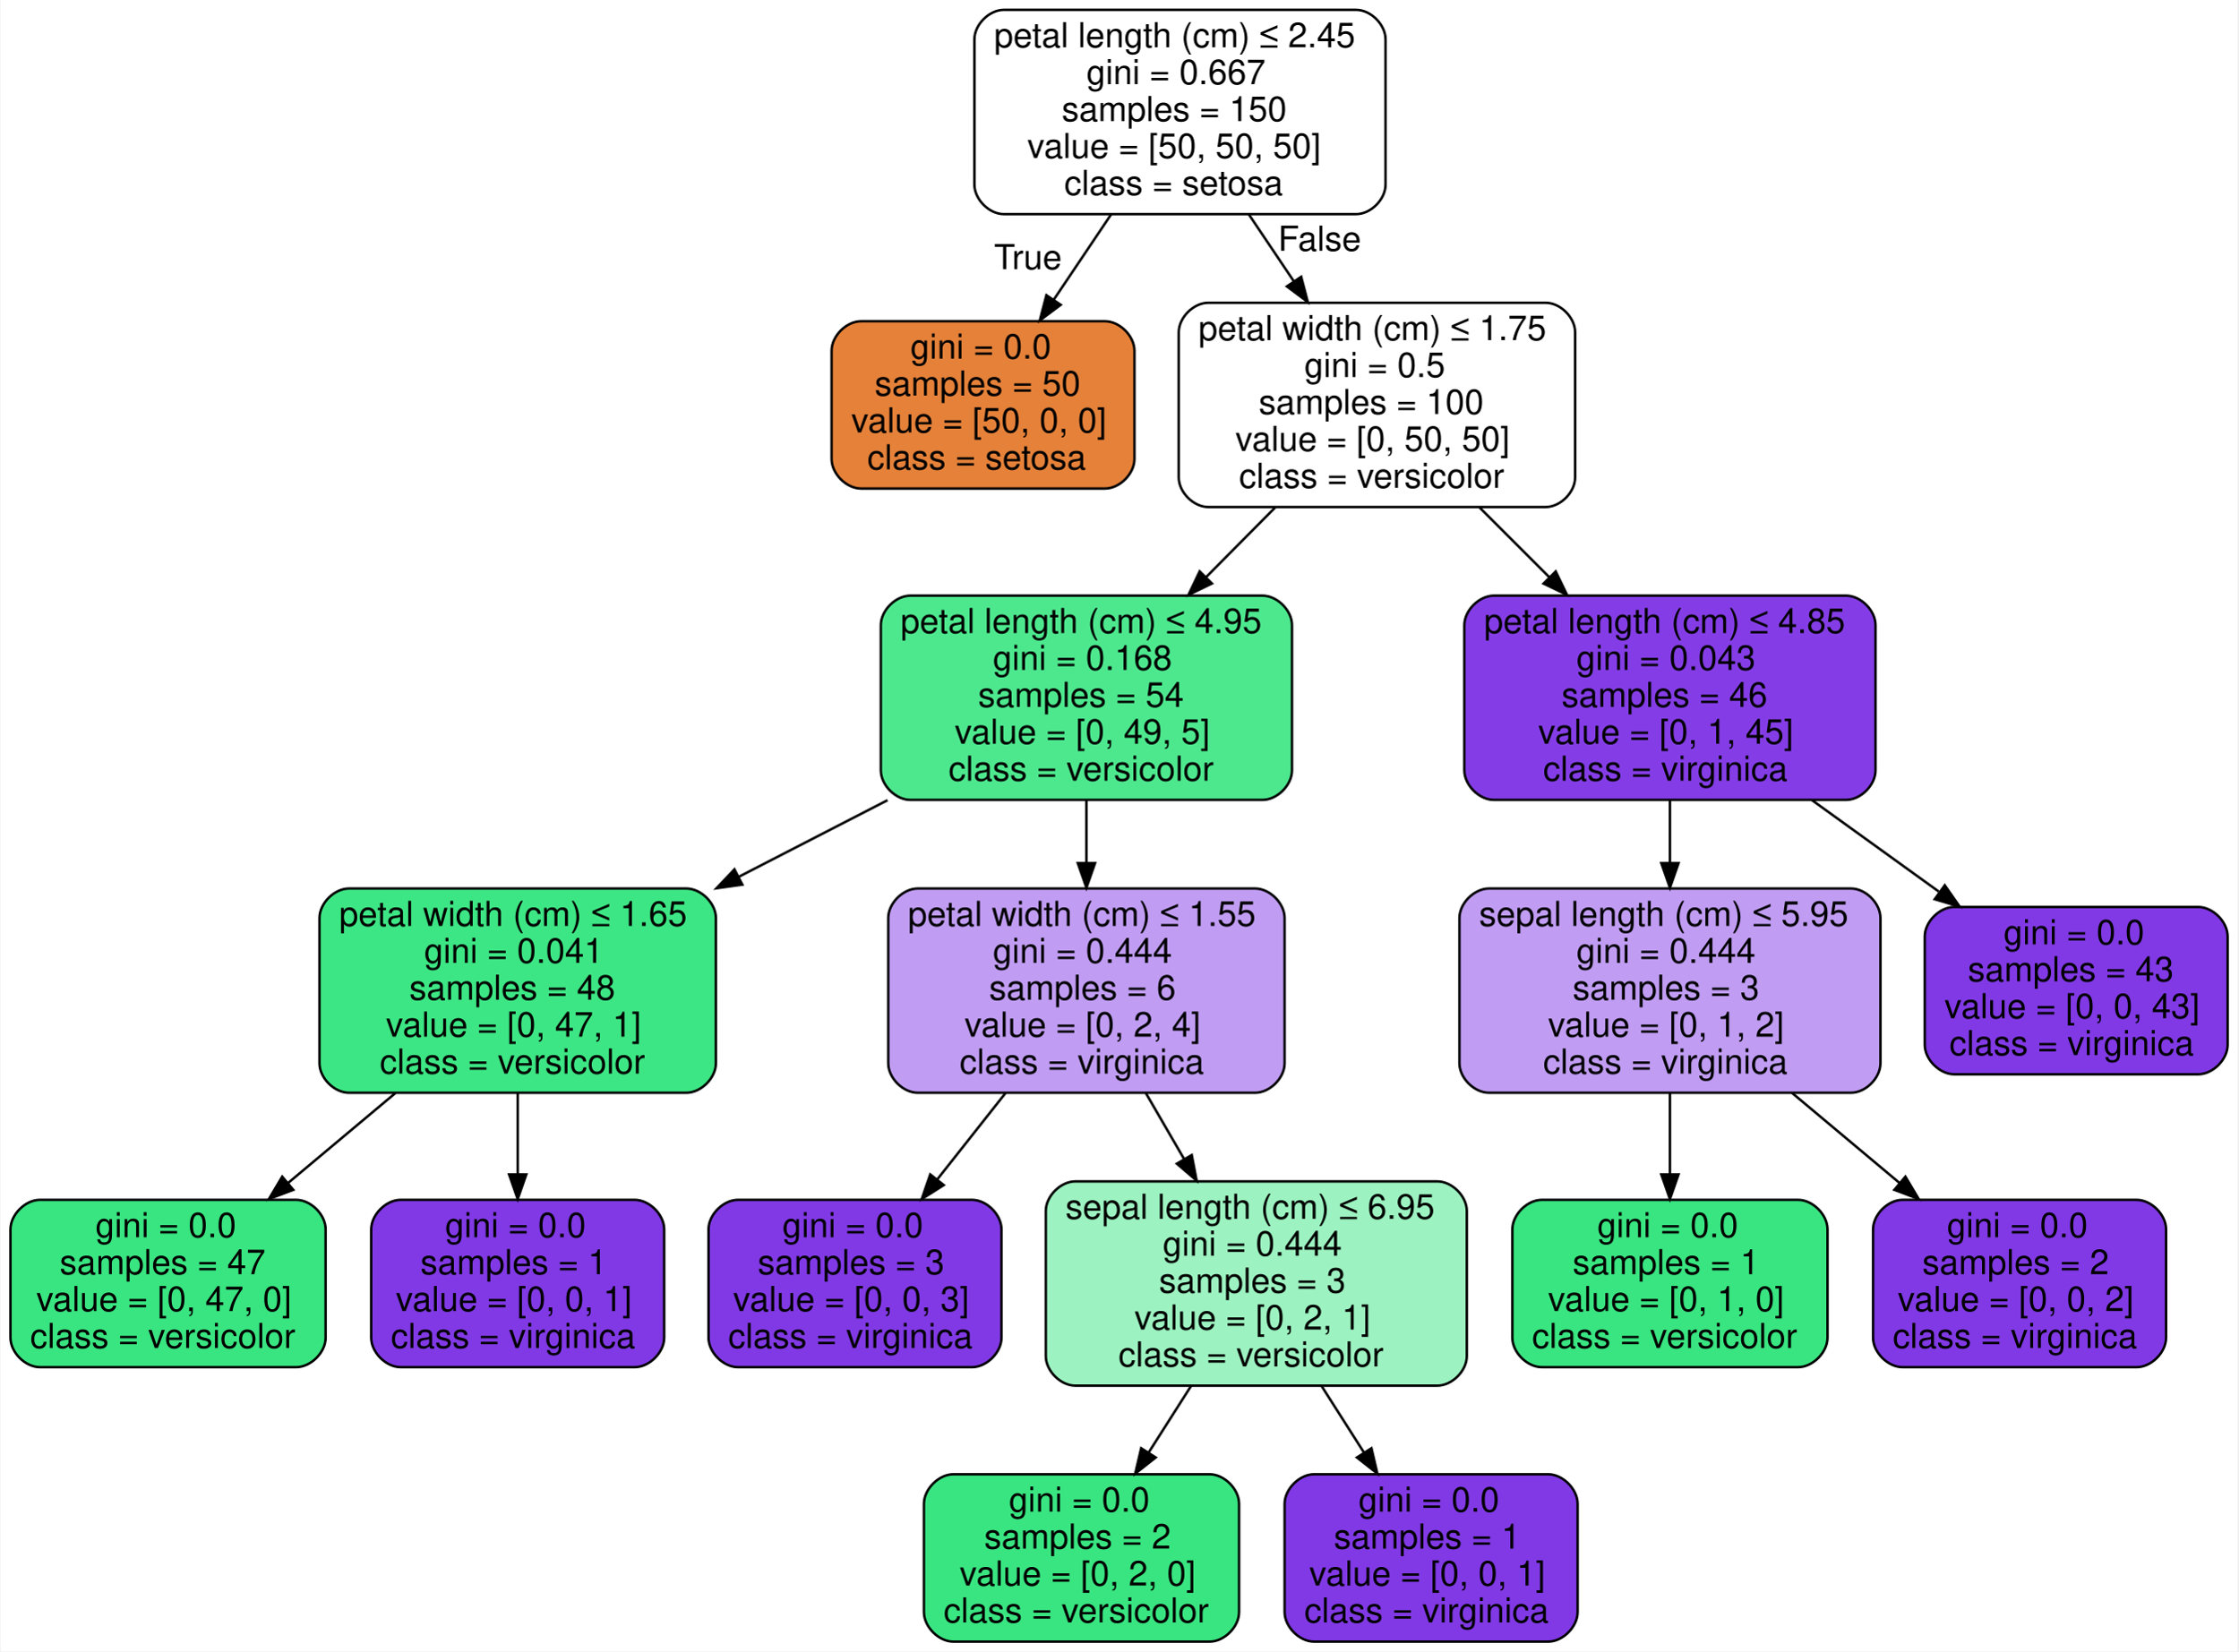
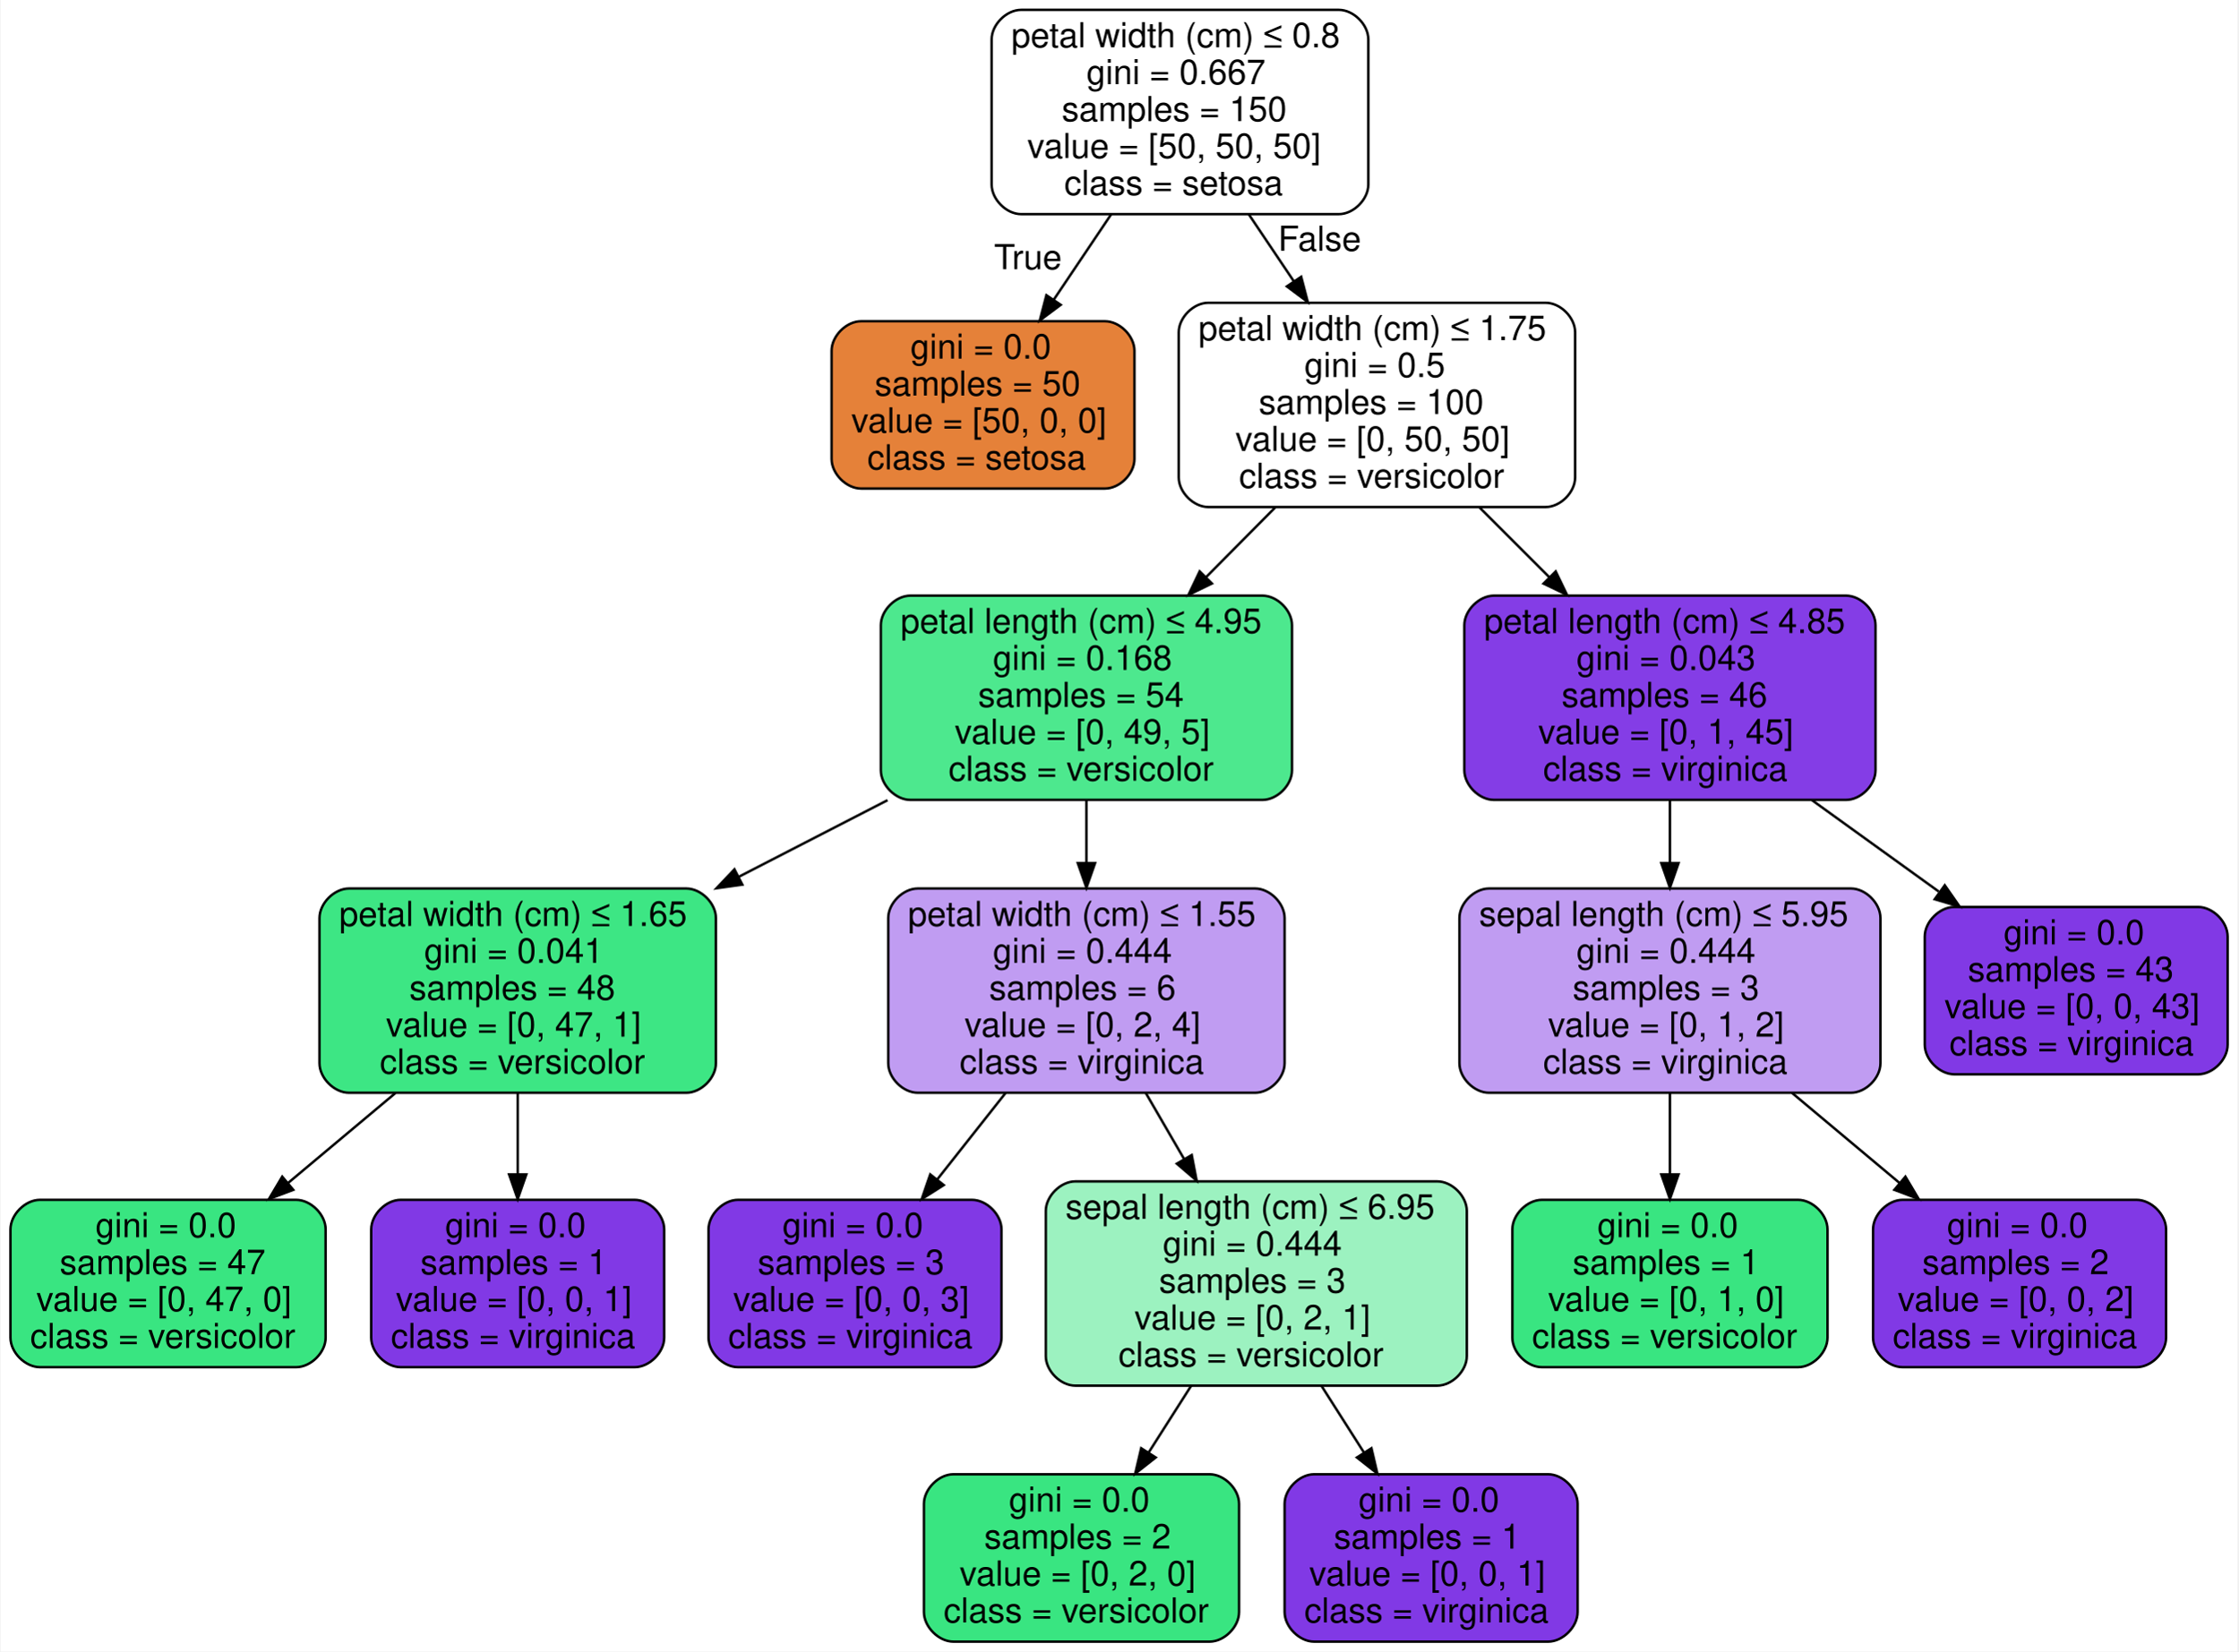
<svg xmlns="http://www.w3.org/2000/svg" width="909pt" height="671pt" viewBox="0.00 0.00 908.50 671.00">
  <g id="graph0" class="graph" transform="scale(1 1) rotate(0) translate(4 667)">
    <polygon fill="#ffffff" stroke="transparent" points="-4,4 -4,-667 904.5,-667 904.5,4 -4,4" />
    <g id="node1" class="node">
-       <path fill="#ffffff" stroke="#000000" d="M546.5,-663C546.5,-663 403.5,-663 403.5,-663 397.5,-663 391.5,-657 391.5,-651 391.5,-651 391.5,-592 391.5,-592 391.5,-586 397.5,-580 403.5,-580 403.5,-580 546.5,-580 546.5,-580 552.5,-580 558.5,-586 558.5,-592 558.5,-592 558.5,-651 558.5,-651 558.5,-657 552.5,-663 546.5,-663" />
-       <text text-anchor="start" x="399.5" y="-647.8" font-family="Helvetica,sans-Serif" font-size="14.00" fill="#000000">petal length (cm) ≤ 2.45</text>
+       <path fill="#ffffff" stroke="#000000" d="M539.5,-663C539.5,-663 410.5,-663 410.5,-663 404.5,-663 398.5,-657 398.5,-651 398.5,-651 398.5,-592 398.5,-592 398.5,-586 404.5,-580 410.5,-580 410.5,-580 539.5,-580 539.5,-580 545.5,-580 551.5,-586 551.5,-592 551.5,-592 551.5,-651 551.5,-651 551.5,-657 545.5,-663 539.5,-663" />
+       <text text-anchor="start" x="406.5" y="-647.8" font-family="Helvetica,sans-Serif" font-size="14.00" fill="#000000">petal width (cm) ≤ 0.8</text>
      <text text-anchor="start" x="437" y="-632.8" font-family="Helvetica,sans-Serif" font-size="14.00" fill="#000000">gini = 0.667</text>
      <text text-anchor="start" x="427" y="-617.8" font-family="Helvetica,sans-Serif" font-size="14.00" fill="#000000">samples = 150</text>
      <text text-anchor="start" x="413" y="-602.8" font-family="Helvetica,sans-Serif" font-size="14.00" fill="#000000">value = [50, 50, 50]</text>
      <text text-anchor="start" x="428" y="-587.8" font-family="Helvetica,sans-Serif" font-size="14.00" fill="#000000">class = setosa</text>
    </g>
    <g id="node2" class="node">
      <path fill="#e58139" stroke="#000000" d="M444.5,-536.5C444.5,-536.5 345.5,-536.5 345.5,-536.5 339.5,-536.5 333.5,-530.5 333.5,-524.5 333.5,-524.5 333.5,-480.5 333.5,-480.5 333.5,-474.5 339.5,-468.5 345.5,-468.5 345.5,-468.5 444.5,-468.5 444.5,-468.5 450.5,-468.5 456.5,-474.5 456.5,-480.5 456.5,-480.5 456.5,-524.5 456.5,-524.5 456.5,-530.5 450.5,-536.5 444.5,-536.5" />
      <text text-anchor="start" x="365.5" y="-521.3" font-family="Helvetica,sans-Serif" font-size="14.00" fill="#000000">gini = 0.0</text>
      <text text-anchor="start" x="351" y="-506.3" font-family="Helvetica,sans-Serif" font-size="14.00" fill="#000000">samples = 50</text>
      <text text-anchor="start" x="341.5" y="-491.3" font-family="Helvetica,sans-Serif" font-size="14.00" fill="#000000">value = [50, 0, 0]</text>
      <text text-anchor="start" x="348" y="-476.3" font-family="Helvetica,sans-Serif" font-size="14.00" fill="#000000">class = setosa</text>
    </g>
    <g id="edge1" class="edge">
      <path fill="none" stroke="#000000" d="M447.02,-579.88C439.48,-568.664 431.311,-556.513 423.731,-545.237" />
      <polygon fill="#000000" stroke="#000000" points="426.553,-543.161 418.069,-536.815 420.743,-547.067 426.553,-543.161" />
      <text text-anchor="middle" x="413.261" y="-557.648" font-family="Helvetica,sans-Serif" font-size="14.00" fill="#000000">True</text>
    </g>
    <g id="node3" class="node">
      <path fill="#ffffff" stroke="#000000" d="M623.5,-544C623.5,-544 486.5,-544 486.5,-544 480.5,-544 474.5,-538 474.5,-532 474.5,-532 474.5,-473 474.5,-473 474.5,-467 480.5,-461 486.5,-461 486.5,-461 623.5,-461 623.5,-461 629.5,-461 635.5,-467 635.5,-473 635.5,-473 635.5,-532 635.5,-532 635.5,-538 629.5,-544 623.5,-544" />
      <text text-anchor="start" x="482.5" y="-528.8" font-family="Helvetica,sans-Serif" font-size="14.00" fill="#000000">petal width (cm) ≤ 1.75</text>
      <text text-anchor="start" x="525.5" y="-513.8" font-family="Helvetica,sans-Serif" font-size="14.00" fill="#000000">gini = 0.5</text>
      <text text-anchor="start" x="507" y="-498.8" font-family="Helvetica,sans-Serif" font-size="14.00" fill="#000000">samples = 100</text>
      <text text-anchor="start" x="497.5" y="-483.8" font-family="Helvetica,sans-Serif" font-size="14.00" fill="#000000">value = [0, 50, 50]</text>
      <text text-anchor="start" x="499" y="-468.8" font-family="Helvetica,sans-Serif" font-size="14.00" fill="#000000">class = versicolor</text>
    </g>
    <g id="edge2" class="edge">
      <path fill="none" stroke="#000000" d="M502.98,-579.88C508.853,-571.143 515.107,-561.84 521.168,-552.825" />
      <polygon fill="#000000" stroke="#000000" points="524.226,-554.55 526.9,-544.298 518.417,-550.644 524.226,-554.55" />
      <text text-anchor="middle" x="531.708" y="-565.131" font-family="Helvetica,sans-Serif" font-size="14.00" fill="#000000">False</text>
    </g>
    <g id="node4" class="node">
      <path fill="#4de88e" stroke="#000000" d="M508.5,-425C508.5,-425 365.5,-425 365.5,-425 359.5,-425 353.5,-419 353.5,-413 353.5,-413 353.5,-354 353.5,-354 353.5,-348 359.5,-342 365.5,-342 365.5,-342 508.5,-342 508.5,-342 514.5,-342 520.5,-348 520.5,-354 520.5,-354 520.5,-413 520.5,-413 520.5,-419 514.5,-425 508.5,-425" />
      <text text-anchor="start" x="361.5" y="-409.8" font-family="Helvetica,sans-Serif" font-size="14.00" fill="#000000">petal length (cm) ≤ 4.95</text>
      <text text-anchor="start" x="399" y="-394.8" font-family="Helvetica,sans-Serif" font-size="14.00" fill="#000000">gini = 0.168</text>
      <text text-anchor="start" x="393" y="-379.8" font-family="Helvetica,sans-Serif" font-size="14.00" fill="#000000">samples = 54</text>
      <text text-anchor="start" x="383.5" y="-364.8" font-family="Helvetica,sans-Serif" font-size="14.00" fill="#000000">value = [0, 49, 5]</text>
      <text text-anchor="start" x="381" y="-349.8" font-family="Helvetica,sans-Serif" font-size="14.00" fill="#000000">class = versicolor</text>
    </g>
    <g id="edge3" class="edge">
      <path fill="none" stroke="#000000" d="M513.729,-460.88C504.62,-451.693 494.889,-441.88 485.522,-432.434" />
      <polygon fill="#000000" stroke="#000000" points="487.973,-429.935 478.447,-425.298 483.003,-434.863 487.973,-429.935" />
    </g>
    <g id="node13" class="node">
      <path fill="#843de6" stroke="#000000" d="M745.5,-425C745.5,-425 602.5,-425 602.5,-425 596.5,-425 590.5,-419 590.5,-413 590.5,-413 590.5,-354 590.5,-354 590.5,-348 596.5,-342 602.5,-342 602.5,-342 745.5,-342 745.5,-342 751.5,-342 757.5,-348 757.5,-354 757.5,-354 757.5,-413 757.5,-413 757.5,-419 751.5,-425 745.5,-425" />
      <text text-anchor="start" x="598.5" y="-409.8" font-family="Helvetica,sans-Serif" font-size="14.00" fill="#000000">petal length (cm) ≤ 4.85</text>
      <text text-anchor="start" x="636" y="-394.8" font-family="Helvetica,sans-Serif" font-size="14.00" fill="#000000">gini = 0.043</text>
      <text text-anchor="start" x="630" y="-379.8" font-family="Helvetica,sans-Serif" font-size="14.00" fill="#000000">samples = 46</text>
      <text text-anchor="start" x="620.5" y="-364.8" font-family="Helvetica,sans-Serif" font-size="14.00" fill="#000000">value = [0, 1, 45]</text>
      <text text-anchor="start" x="622.5" y="-349.8" font-family="Helvetica,sans-Serif" font-size="14.00" fill="#000000">class = virginica</text>
    </g>
    <g id="edge12" class="edge">
      <path fill="none" stroke="#000000" d="M596.62,-460.88C605.807,-451.693 615.62,-441.88 625.066,-432.434" />
      <polygon fill="#000000" stroke="#000000" points="627.606,-434.844 632.202,-425.298 622.656,-429.894 627.606,-434.844" />
    </g>
    <g id="node5" class="node">
      <path fill="#3de684" stroke="#000000" d="M274.5,-306C274.5,-306 137.5,-306 137.5,-306 131.5,-306 125.5,-300 125.5,-294 125.5,-294 125.5,-235 125.5,-235 125.5,-229 131.5,-223 137.5,-223 137.5,-223 274.5,-223 274.5,-223 280.5,-223 286.5,-229 286.5,-235 286.5,-235 286.5,-294 286.5,-294 286.5,-300 280.5,-306 274.5,-306" />
      <text text-anchor="start" x="133.5" y="-290.8" font-family="Helvetica,sans-Serif" font-size="14.00" fill="#000000">petal width (cm) ≤ 1.65</text>
      <text text-anchor="start" x="168" y="-275.8" font-family="Helvetica,sans-Serif" font-size="14.00" fill="#000000">gini = 0.041</text>
      <text text-anchor="start" x="162" y="-260.8" font-family="Helvetica,sans-Serif" font-size="14.00" fill="#000000">samples = 48</text>
      <text text-anchor="start" x="152.5" y="-245.8" font-family="Helvetica,sans-Serif" font-size="14.00" fill="#000000">value = [0, 47, 1]</text>
      <text text-anchor="start" x="150" y="-230.8" font-family="Helvetica,sans-Serif" font-size="14.00" fill="#000000">class = versicolor</text>
    </g>
    <g id="edge4" class="edge">
      <path fill="none" stroke="#000000" d="M356.207,-341.88C336.689,-331.824 315.712,-321.018 295.808,-310.764" />
      <polygon fill="#000000" stroke="#000000" points="297.24,-307.565 286.747,-306.097 294.034,-313.788 297.24,-307.565" />
    </g>
    <g id="node8" class="node">
      <path fill="#c09cf2" stroke="#000000" d="M505.5,-306C505.5,-306 368.5,-306 368.5,-306 362.5,-306 356.5,-300 356.5,-294 356.5,-294 356.5,-235 356.5,-235 356.5,-229 362.5,-223 368.5,-223 368.5,-223 505.5,-223 505.5,-223 511.5,-223 517.5,-229 517.5,-235 517.5,-235 517.5,-294 517.5,-294 517.5,-300 511.5,-306 505.5,-306" />
      <text text-anchor="start" x="364.5" y="-290.8" font-family="Helvetica,sans-Serif" font-size="14.00" fill="#000000">petal width (cm) ≤ 1.55</text>
      <text text-anchor="start" x="399" y="-275.8" font-family="Helvetica,sans-Serif" font-size="14.00" fill="#000000">gini = 0.444</text>
      <text text-anchor="start" x="397.5" y="-260.8" font-family="Helvetica,sans-Serif" font-size="14.00" fill="#000000">samples = 6</text>
      <text text-anchor="start" x="387.5" y="-245.8" font-family="Helvetica,sans-Serif" font-size="14.00" fill="#000000">value = [0, 2, 4]</text>
      <text text-anchor="start" x="385.5" y="-230.8" font-family="Helvetica,sans-Serif" font-size="14.00" fill="#000000">class = virginica</text>
    </g>
    <g id="edge7" class="edge">
      <path fill="none" stroke="#000000" d="M437,-341.88C437,-333.684 437,-324.989 437,-316.501" />
      <polygon fill="#000000" stroke="#000000" points="440.5,-316.298 437,-306.298 433.5,-316.298 440.5,-316.298" />
    </g>
    <g id="node6" class="node">
      <path fill="#39e581" stroke="#000000" d="M116,-179.5C116,-179.5 12,-179.5 12,-179.5 6,-179.5 0,-173.5 0,-167.5 0,-167.5 0,-123.5 0,-123.5 0,-117.5 6,-111.5 12,-111.5 12,-111.5 116,-111.5 116,-111.5 122,-111.5 128,-117.5 128,-123.5 128,-123.5 128,-167.5 128,-167.5 128,-173.5 122,-179.5 116,-179.5" />
      <text text-anchor="start" x="34.5" y="-164.3" font-family="Helvetica,sans-Serif" font-size="14.00" fill="#000000">gini = 0.0</text>
      <text text-anchor="start" x="20" y="-149.3" font-family="Helvetica,sans-Serif" font-size="14.00" fill="#000000">samples = 47</text>
      <text text-anchor="start" x="10.5" y="-134.3" font-family="Helvetica,sans-Serif" font-size="14.00" fill="#000000">value = [0, 47, 0]</text>
      <text text-anchor="start" x="8" y="-119.3" font-family="Helvetica,sans-Serif" font-size="14.00" fill="#000000">class = versicolor</text>
    </g>
    <g id="edge5" class="edge">
      <path fill="none" stroke="#000000" d="M156.335,-222.88C142.164,-211.004 126.743,-198.08 112.634,-186.257" />
      <polygon fill="#000000" stroke="#000000" points="114.86,-183.555 104.947,-179.815 110.364,-188.921 114.86,-183.555" />
    </g>
    <g id="node7" class="node">
      <path fill="#8139e5" stroke="#000000" d="M253.5,-179.5C253.5,-179.5 158.5,-179.5 158.5,-179.5 152.5,-179.5 146.5,-173.5 146.5,-167.5 146.5,-167.5 146.5,-123.5 146.5,-123.5 146.5,-117.5 152.5,-111.5 158.5,-111.5 158.5,-111.5 253.5,-111.5 253.5,-111.5 259.5,-111.5 265.5,-117.5 265.5,-123.5 265.5,-123.5 265.5,-167.5 265.5,-167.5 265.5,-173.5 259.5,-179.5 253.5,-179.5" />
      <text text-anchor="start" x="176.5" y="-164.3" font-family="Helvetica,sans-Serif" font-size="14.00" fill="#000000">gini = 0.0</text>
      <text text-anchor="start" x="166.5" y="-149.3" font-family="Helvetica,sans-Serif" font-size="14.00" fill="#000000">samples = 1</text>
      <text text-anchor="start" x="156.5" y="-134.3" font-family="Helvetica,sans-Serif" font-size="14.00" fill="#000000">value = [0, 0, 1]</text>
      <text text-anchor="start" x="154.5" y="-119.3" font-family="Helvetica,sans-Serif" font-size="14.00" fill="#000000">class = virginica</text>
    </g>
    <g id="edge6" class="edge">
      <path fill="none" stroke="#000000" d="M206,-222.88C206,-212.213 206,-200.702 206,-189.901" />
      <polygon fill="#000000" stroke="#000000" points="209.5,-189.815 206,-179.815 202.5,-189.815 209.5,-189.815" />
    </g>
    <g id="node9" class="node">
      <path fill="#8139e5" stroke="#000000" d="M390.5,-179.5C390.5,-179.5 295.5,-179.5 295.5,-179.5 289.5,-179.5 283.5,-173.5 283.5,-167.5 283.5,-167.5 283.5,-123.5 283.5,-123.5 283.5,-117.5 289.5,-111.5 295.5,-111.5 295.5,-111.5 390.5,-111.5 390.5,-111.5 396.5,-111.5 402.5,-117.5 402.5,-123.5 402.5,-123.5 402.5,-167.5 402.5,-167.5 402.5,-173.5 396.5,-179.5 390.5,-179.5" />
      <text text-anchor="start" x="313.5" y="-164.3" font-family="Helvetica,sans-Serif" font-size="14.00" fill="#000000">gini = 0.0</text>
      <text text-anchor="start" x="303.5" y="-149.3" font-family="Helvetica,sans-Serif" font-size="14.00" fill="#000000">samples = 3</text>
      <text text-anchor="start" x="293.5" y="-134.3" font-family="Helvetica,sans-Serif" font-size="14.00" fill="#000000">value = [0, 0, 3]</text>
      <text text-anchor="start" x="291.5" y="-119.3" font-family="Helvetica,sans-Serif" font-size="14.00" fill="#000000">class = virginica</text>
    </g>
    <g id="edge8" class="edge">
      <path fill="none" stroke="#000000" d="M404.123,-222.88C395.177,-211.554 385.478,-199.275 376.497,-187.906" />
      <polygon fill="#000000" stroke="#000000" points="379.051,-185.493 370.106,-179.815 373.558,-189.832 379.051,-185.493" />
    </g>
    <g id="node10" class="node">
      <path fill="#9cf2c0" stroke="#000000" d="M579.5,-187C579.5,-187 432.5,-187 432.5,-187 426.5,-187 420.5,-181 420.5,-175 420.5,-175 420.5,-116 420.5,-116 420.5,-110 426.5,-104 432.5,-104 432.5,-104 579.5,-104 579.5,-104 585.5,-104 591.5,-110 591.5,-116 591.5,-116 591.5,-175 591.5,-175 591.5,-181 585.5,-187 579.5,-187" />
      <text text-anchor="start" x="428.5" y="-171.8" font-family="Helvetica,sans-Serif" font-size="14.00" fill="#000000">sepal length (cm) ≤ 6.95</text>
      <text text-anchor="start" x="468" y="-156.8" font-family="Helvetica,sans-Serif" font-size="14.00" fill="#000000">gini = 0.444</text>
      <text text-anchor="start" x="466.5" y="-141.8" font-family="Helvetica,sans-Serif" font-size="14.00" fill="#000000">samples = 3</text>
      <text text-anchor="start" x="456.5" y="-126.8" font-family="Helvetica,sans-Serif" font-size="14.00" fill="#000000">value = [0, 2, 1]</text>
      <text text-anchor="start" x="450" y="-111.8" font-family="Helvetica,sans-Serif" font-size="14.00" fill="#000000">class = versicolor</text>
    </g>
    <g id="edge9" class="edge">
      <path fill="none" stroke="#000000" d="M461.133,-222.88C466.146,-214.233 471.481,-205.032 476.658,-196.104" />
      <polygon fill="#000000" stroke="#000000" points="479.776,-197.705 481.764,-187.298 473.72,-194.193 479.776,-197.705" />
    </g>
    <g id="node11" class="node">
      <path fill="#39e581" stroke="#000000" d="M487,-68C487,-68 383,-68 383,-68 377,-68 371,-62 371,-56 371,-56 371,-12 371,-12 371,-6 377,0 383,0 383,0 487,0 487,0 493,0 499,-6 499,-12 499,-12 499,-56 499,-56 499,-62 493,-68 487,-68" />
      <text text-anchor="start" x="405.5" y="-52.8" font-family="Helvetica,sans-Serif" font-size="14.00" fill="#000000">gini = 0.0</text>
      <text text-anchor="start" x="395.5" y="-37.8" font-family="Helvetica,sans-Serif" font-size="14.00" fill="#000000">samples = 2</text>
      <text text-anchor="start" x="385.5" y="-22.8" font-family="Helvetica,sans-Serif" font-size="14.00" fill="#000000">value = [0, 2, 0]</text>
      <text text-anchor="start" x="379" y="-7.8" font-family="Helvetica,sans-Serif" font-size="14.00" fill="#000000">class = versicolor</text>
    </g>
    <g id="edge10" class="edge">
      <path fill="none" stroke="#000000" d="M479.562,-103.981C473.944,-95.159 468.001,-85.826 462.35,-76.951" />
      <polygon fill="#000000" stroke="#000000" points="465.142,-74.819 456.818,-68.264 459.237,-78.579 465.142,-74.819" />
    </g>
    <g id="node12" class="node">
      <path fill="#8139e5" stroke="#000000" d="M624.5,-68C624.5,-68 529.5,-68 529.5,-68 523.5,-68 517.5,-62 517.5,-56 517.5,-56 517.5,-12 517.5,-12 517.5,-6 523.5,0 529.5,0 529.5,0 624.5,0 624.5,0 630.5,0 636.5,-6 636.5,-12 636.5,-12 636.5,-56 636.5,-56 636.5,-62 630.5,-68 624.5,-68" />
      <text text-anchor="start" x="547.5" y="-52.8" font-family="Helvetica,sans-Serif" font-size="14.00" fill="#000000">gini = 0.0</text>
      <text text-anchor="start" x="537.5" y="-37.8" font-family="Helvetica,sans-Serif" font-size="14.00" fill="#000000">samples = 1</text>
      <text text-anchor="start" x="527.5" y="-22.8" font-family="Helvetica,sans-Serif" font-size="14.00" fill="#000000">value = [0, 0, 1]</text>
      <text text-anchor="start" x="525.5" y="-7.8" font-family="Helvetica,sans-Serif" font-size="14.00" fill="#000000">class = virginica</text>
    </g>
    <g id="edge11" class="edge">
      <path fill="none" stroke="#000000" d="M532.438,-103.981C538.056,-95.159 543.999,-85.826 549.65,-76.951" />
      <polygon fill="#000000" stroke="#000000" points="552.763,-78.579 555.182,-68.264 546.858,-74.819 552.763,-78.579" />
    </g>
    <g id="node14" class="node">
      <path fill="#c09cf2" stroke="#000000" d="M747.5,-306C747.5,-306 600.5,-306 600.5,-306 594.5,-306 588.5,-300 588.5,-294 588.5,-294 588.5,-235 588.5,-235 588.5,-229 594.5,-223 600.5,-223 600.5,-223 747.5,-223 747.5,-223 753.5,-223 759.5,-229 759.5,-235 759.5,-235 759.5,-294 759.5,-294 759.5,-300 753.5,-306 747.5,-306" />
      <text text-anchor="start" x="596.5" y="-290.8" font-family="Helvetica,sans-Serif" font-size="14.00" fill="#000000">sepal length (cm) ≤ 5.95</text>
      <text text-anchor="start" x="636" y="-275.8" font-family="Helvetica,sans-Serif" font-size="14.00" fill="#000000">gini = 0.444</text>
      <text text-anchor="start" x="634.5" y="-260.8" font-family="Helvetica,sans-Serif" font-size="14.00" fill="#000000">samples = 3</text>
      <text text-anchor="start" x="624.5" y="-245.8" font-family="Helvetica,sans-Serif" font-size="14.00" fill="#000000">value = [0, 1, 2]</text>
      <text text-anchor="start" x="622.5" y="-230.8" font-family="Helvetica,sans-Serif" font-size="14.00" fill="#000000">class = virginica</text>
    </g>
    <g id="edge13" class="edge">
      <path fill="none" stroke="#000000" d="M674,-341.88C674,-333.684 674,-324.989 674,-316.501" />
      <polygon fill="#000000" stroke="#000000" points="677.5,-316.298 674,-306.298 670.5,-316.298 677.5,-316.298" />
    </g>
    <g id="node17" class="node">
      <path fill="#8139e5" stroke="#000000" d="M888.5,-298.5C888.5,-298.5 789.5,-298.5 789.5,-298.5 783.5,-298.5 777.5,-292.5 777.5,-286.5 777.5,-286.5 777.5,-242.5 777.5,-242.5 777.5,-236.5 783.5,-230.5 789.5,-230.5 789.5,-230.5 888.5,-230.5 888.5,-230.5 894.5,-230.5 900.5,-236.5 900.5,-242.5 900.5,-242.5 900.5,-286.5 900.5,-286.5 900.5,-292.5 894.5,-298.5 888.5,-298.5" />
      <text text-anchor="start" x="809.5" y="-283.3" font-family="Helvetica,sans-Serif" font-size="14.00" fill="#000000">gini = 0.0</text>
      <text text-anchor="start" x="795" y="-268.3" font-family="Helvetica,sans-Serif" font-size="14.00" fill="#000000">samples = 43</text>
      <text text-anchor="start" x="785.5" y="-253.3" font-family="Helvetica,sans-Serif" font-size="14.00" fill="#000000">value = [0, 0, 43]</text>
      <text text-anchor="start" x="787.5" y="-238.3" font-family="Helvetica,sans-Serif" font-size="14.00" fill="#000000">class = virginica</text>
    </g>
    <g id="edge16" class="edge">
      <path fill="none" stroke="#000000" d="M731.709,-341.88C748.407,-329.837 766.599,-316.717 783.179,-304.759" />
      <polygon fill="#000000" stroke="#000000" points="785.623,-307.311 791.687,-298.623 781.529,-301.634 785.623,-307.311" />
    </g>
    <g id="node15" class="node">
      <path fill="#39e581" stroke="#000000" d="M726,-179.5C726,-179.5 622,-179.5 622,-179.5 616,-179.5 610,-173.5 610,-167.5 610,-167.5 610,-123.5 610,-123.5 610,-117.5 616,-111.5 622,-111.5 622,-111.5 726,-111.5 726,-111.5 732,-111.5 738,-117.5 738,-123.5 738,-123.5 738,-167.5 738,-167.5 738,-173.5 732,-179.5 726,-179.5" />
      <text text-anchor="start" x="644.5" y="-164.3" font-family="Helvetica,sans-Serif" font-size="14.00" fill="#000000">gini = 0.0</text>
      <text text-anchor="start" x="634.5" y="-149.3" font-family="Helvetica,sans-Serif" font-size="14.00" fill="#000000">samples = 1</text>
      <text text-anchor="start" x="624.5" y="-134.3" font-family="Helvetica,sans-Serif" font-size="14.00" fill="#000000">value = [0, 1, 0]</text>
      <text text-anchor="start" x="618" y="-119.3" font-family="Helvetica,sans-Serif" font-size="14.00" fill="#000000">class = versicolor</text>
    </g>
    <g id="edge14" class="edge">
      <path fill="none" stroke="#000000" d="M674,-222.88C674,-212.213 674,-200.702 674,-189.901" />
      <polygon fill="#000000" stroke="#000000" points="677.5,-189.815 674,-179.815 670.5,-189.815 677.5,-189.815" />
    </g>
    <g id="node16" class="node">
      <path fill="#8139e5" stroke="#000000" d="M863.5,-179.5C863.5,-179.5 768.5,-179.5 768.5,-179.5 762.5,-179.5 756.5,-173.5 756.5,-167.5 756.5,-167.5 756.5,-123.5 756.5,-123.5 756.5,-117.5 762.5,-111.5 768.5,-111.5 768.5,-111.5 863.5,-111.5 863.5,-111.5 869.5,-111.5 875.5,-117.5 875.5,-123.5 875.5,-123.5 875.5,-167.5 875.5,-167.5 875.5,-173.5 869.5,-179.5 863.5,-179.5" />
      <text text-anchor="start" x="786.5" y="-164.3" font-family="Helvetica,sans-Serif" font-size="14.00" fill="#000000">gini = 0.0</text>
      <text text-anchor="start" x="776.5" y="-149.3" font-family="Helvetica,sans-Serif" font-size="14.00" fill="#000000">samples = 2</text>
      <text text-anchor="start" x="766.5" y="-134.3" font-family="Helvetica,sans-Serif" font-size="14.00" fill="#000000">value = [0, 0, 2]</text>
      <text text-anchor="start" x="764.5" y="-119.3" font-family="Helvetica,sans-Serif" font-size="14.00" fill="#000000">class = virginica</text>
    </g>
    <g id="edge15" class="edge">
      <path fill="none" stroke="#000000" d="M723.665,-222.88C737.836,-211.004 753.257,-198.08 767.366,-186.257" />
      <polygon fill="#000000" stroke="#000000" points="769.636,-188.921 775.053,-179.815 765.14,-183.555 769.636,-188.921" />
    </g>
  </g>
</svg>
